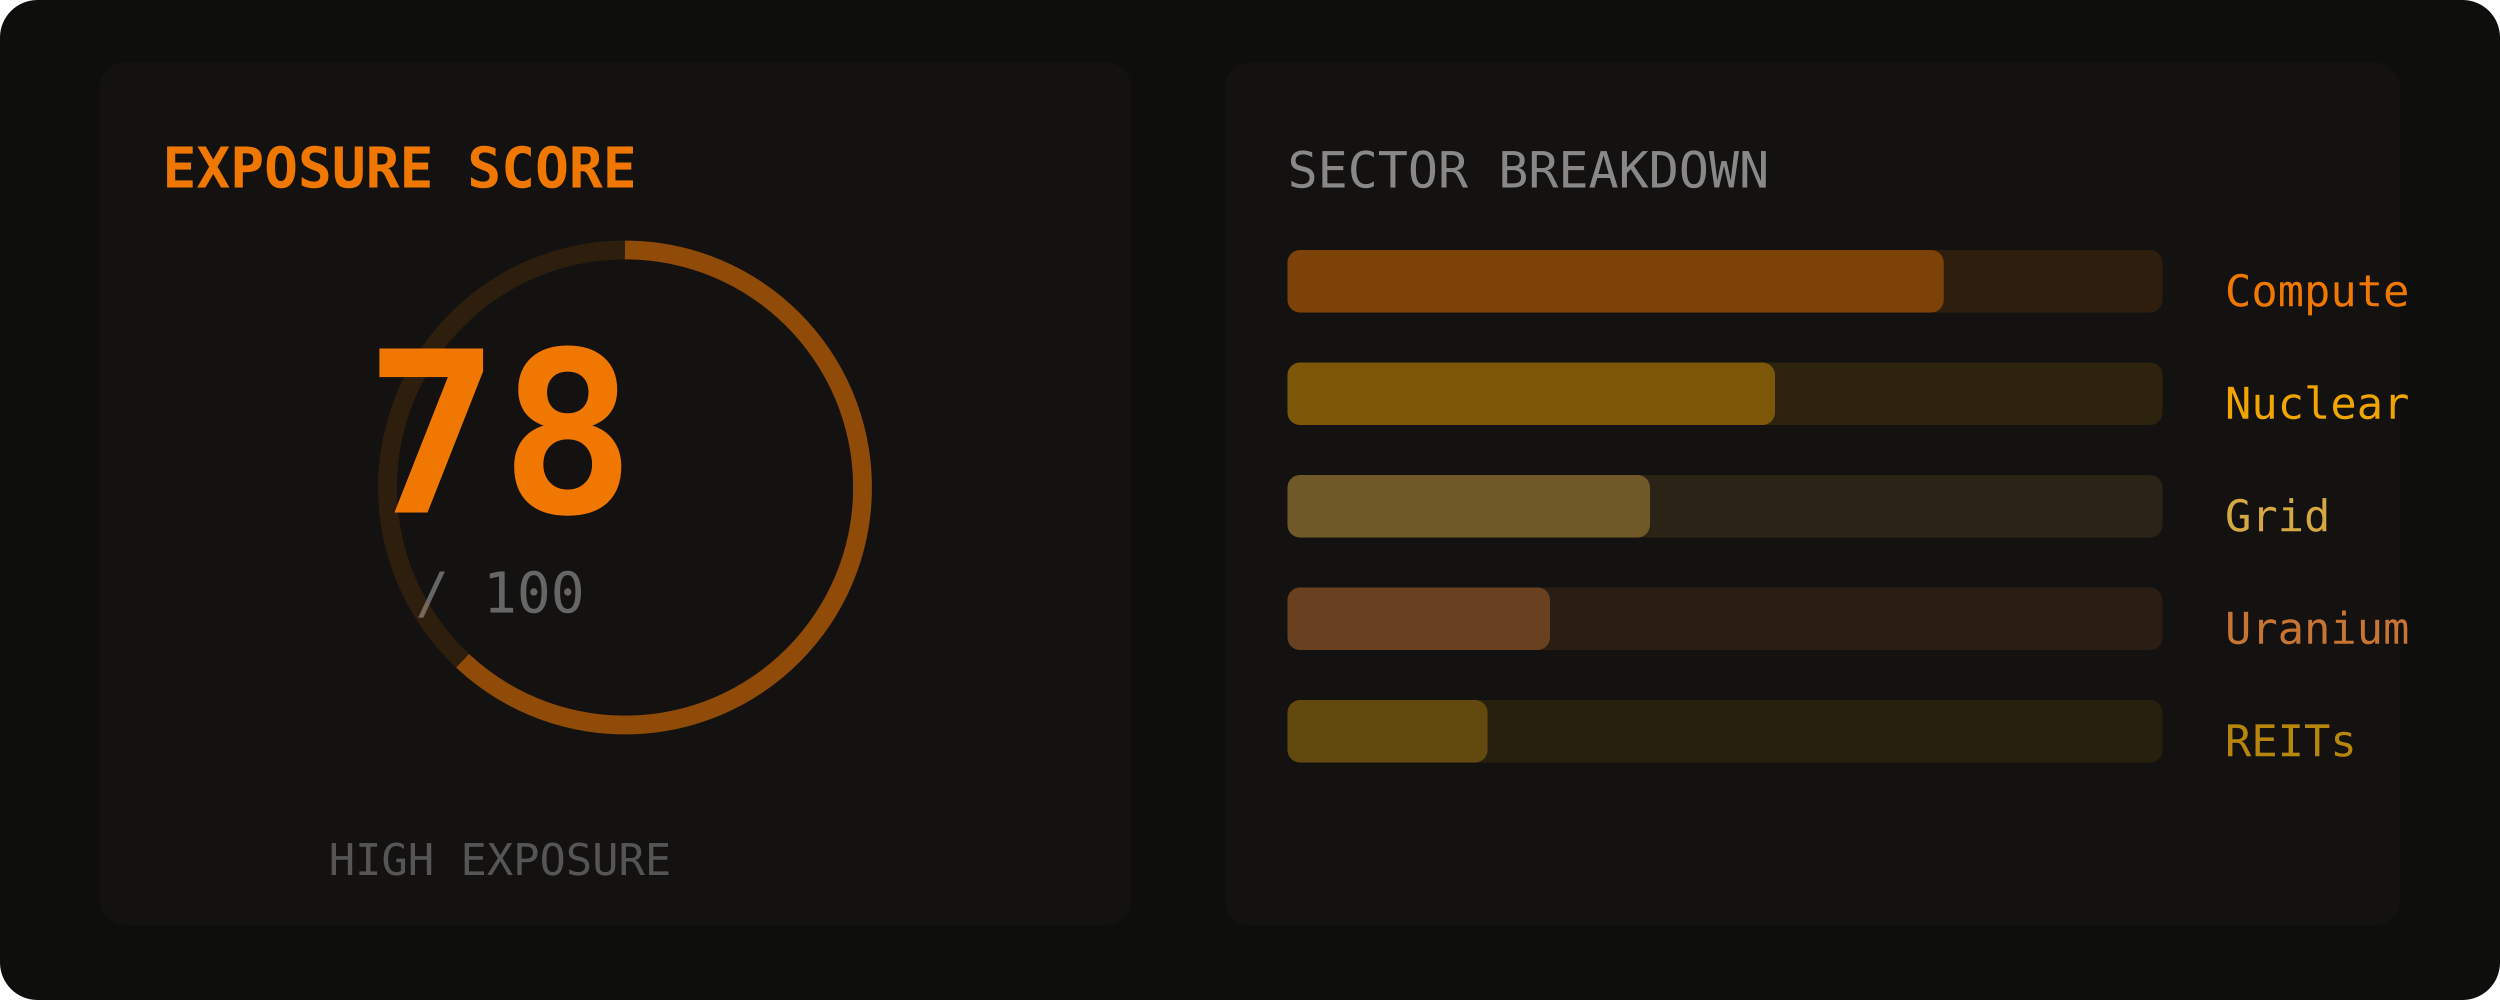
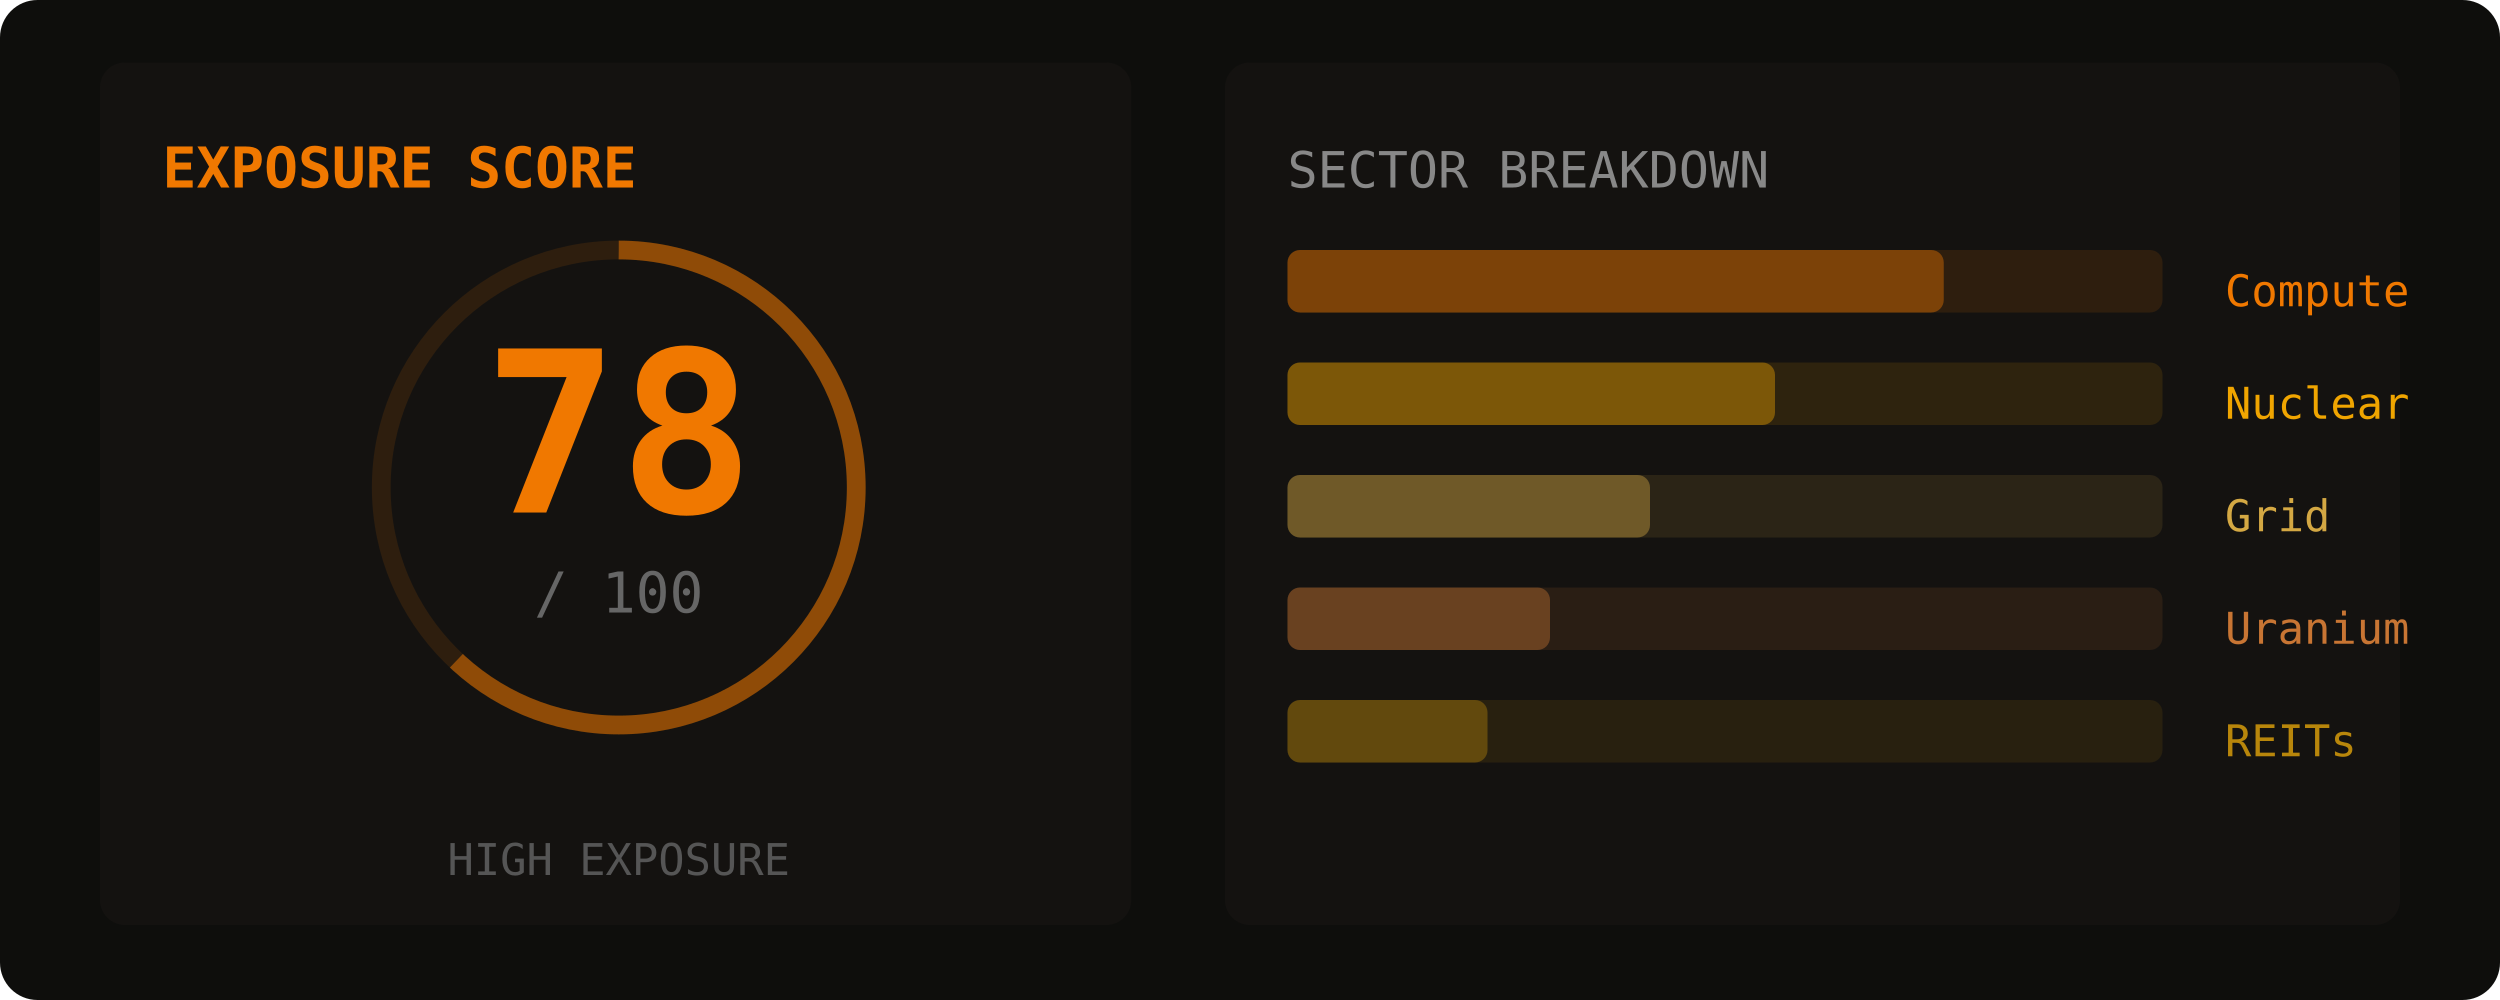
<svg xmlns="http://www.w3.org/2000/svg" viewBox="0 0 400 160" fill="none">
  <rect width="400" height="160" rx="6" fill="#0E0E0C" />
  <rect x="16" y="10" width="165" height="138" rx="4" fill="#141210" />
  <text x="26" y="30" font-size="9" fill="#F07800" font-family="monospace" font-weight="600">EXPOSURE SCORE</text>
-   <text x="80" y="82" font-size="36" fill="#F07800" font-family="monospace" text-anchor="middle" font-weight="bold">78</text>
-   <text x="80" y="98" font-size="9" fill="#666" font-family="monospace" text-anchor="middle">/ 100</text>
-   <circle cx="100" cy="78" r="38" fill="none" stroke="#F07800" stroke-width="3" opacity="0.12" />
-   <circle cx="100" cy="78" r="38" fill="none" stroke="#F07800" stroke-width="3" stroke-dasharray="190" stroke-dashoffset="42" opacity="0.5" transform="rotate(-90 100 78)" />
-   <text x="80" y="140" font-size="7" fill="#555" font-family="monospace" text-anchor="middle">HIGH EXPOSURE</text>
+   <text x="99" y="82" font-size="36" fill="#F07800" font-family="monospace" text-anchor="middle" font-weight="bold">78</text>
+   <text x="99" y="98" font-size="9" fill="#666" font-family="monospace" text-anchor="middle">/ 100</text>
+   <circle cx="99" cy="78" r="38" fill="none" stroke="#F07800" stroke-width="3" opacity="0.12" />
+   <circle cx="99" cy="78" r="38" fill="none" stroke="#F07800" stroke-width="3" stroke-dasharray="190" stroke-dashoffset="42" opacity="0.5" transform="rotate(-90 99 78)" />
+   <text x="99" y="140" font-size="7" fill="#555" font-family="monospace" text-anchor="middle">HIGH EXPOSURE</text>
  <rect x="196" y="10" width="188" height="138" rx="4" fill="#141210" />
  <text x="206" y="30" font-size="8" fill="#888" font-family="monospace" font-weight="500">SECTOR BREAKDOWN</text>
  <rect x="206" y="40" width="140" height="10" rx="2" fill="#F07800" opacity="0.12" />
  <rect x="206" y="40" width="105" height="10" rx="2" fill="#F07800" opacity="0.4" />
  <text x="356" y="49" font-size="7" fill="#F07800" font-family="monospace">Compute</text>
  <rect x="206" y="58" width="140" height="10" rx="2" fill="#F0A500" opacity="0.12" />
  <rect x="206" y="58" width="78" height="10" rx="2" fill="#F0A500" opacity="0.4" />
  <text x="356" y="67" font-size="7" fill="#F0A500" font-family="monospace">Nuclear</text>
  <rect x="206" y="76" width="140" height="10" rx="2" fill="#D4A843" opacity="0.12" />
  <rect x="206" y="76" width="58" height="10" rx="2" fill="#D4A843" opacity="0.4" />
  <text x="356" y="85" font-size="7" fill="#D4A843" font-family="monospace">Grid</text>
  <rect x="206" y="94" width="140" height="10" rx="2" fill="#C87533" opacity="0.12" />
  <rect x="206" y="94" width="42" height="10" rx="2" fill="#C87533" opacity="0.4" />
  <text x="356" y="103" font-size="7" fill="#C87533" font-family="monospace">Uranium</text>
  <rect x="206" y="112" width="140" height="10" rx="2" fill="#B8860B" opacity="0.12" />
  <rect x="206" y="112" width="32" height="10" rx="2" fill="#B8860B" opacity="0.4" />
  <text x="356" y="121" font-size="7" fill="#B8860B" font-family="monospace">REITs</text>
</svg>
